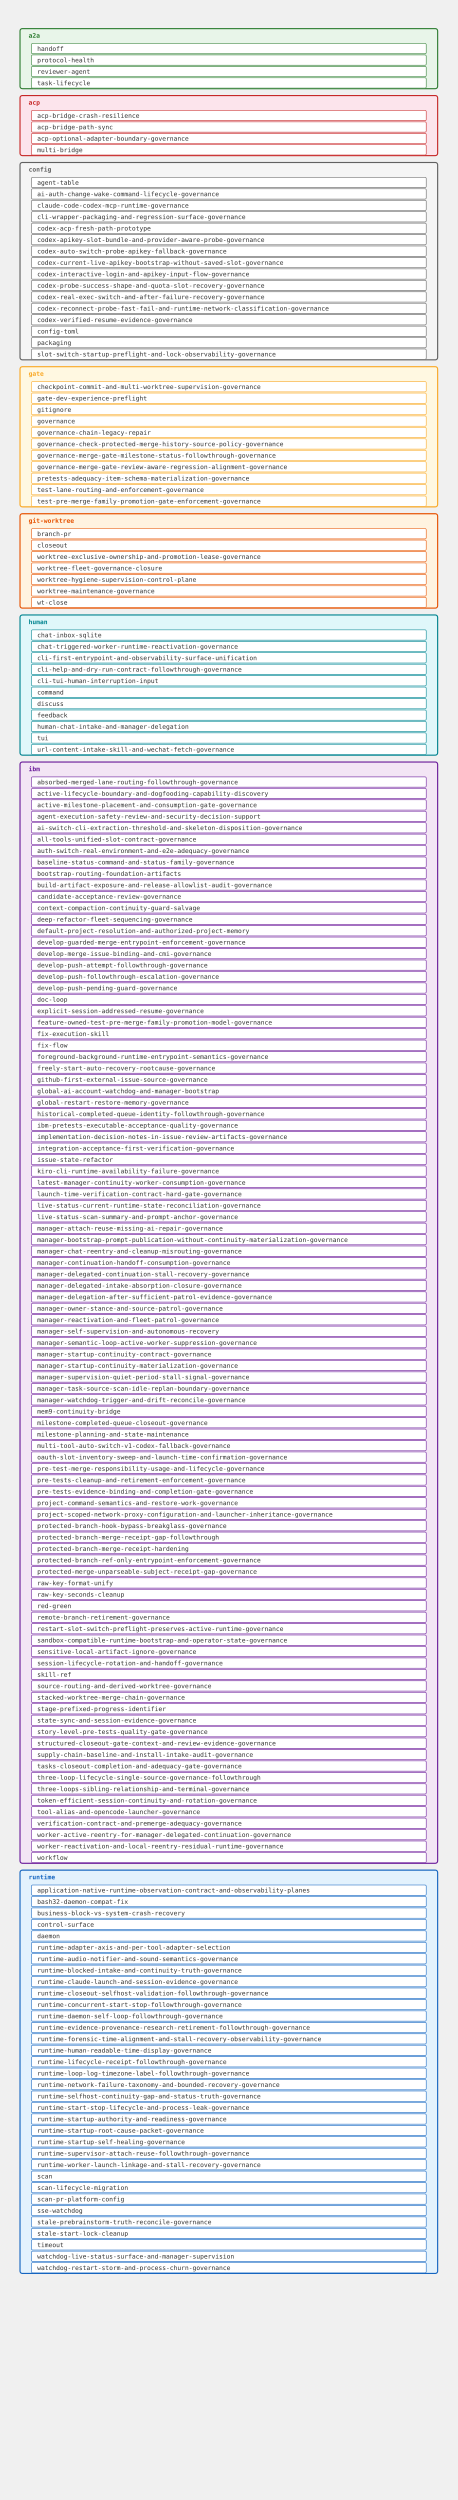
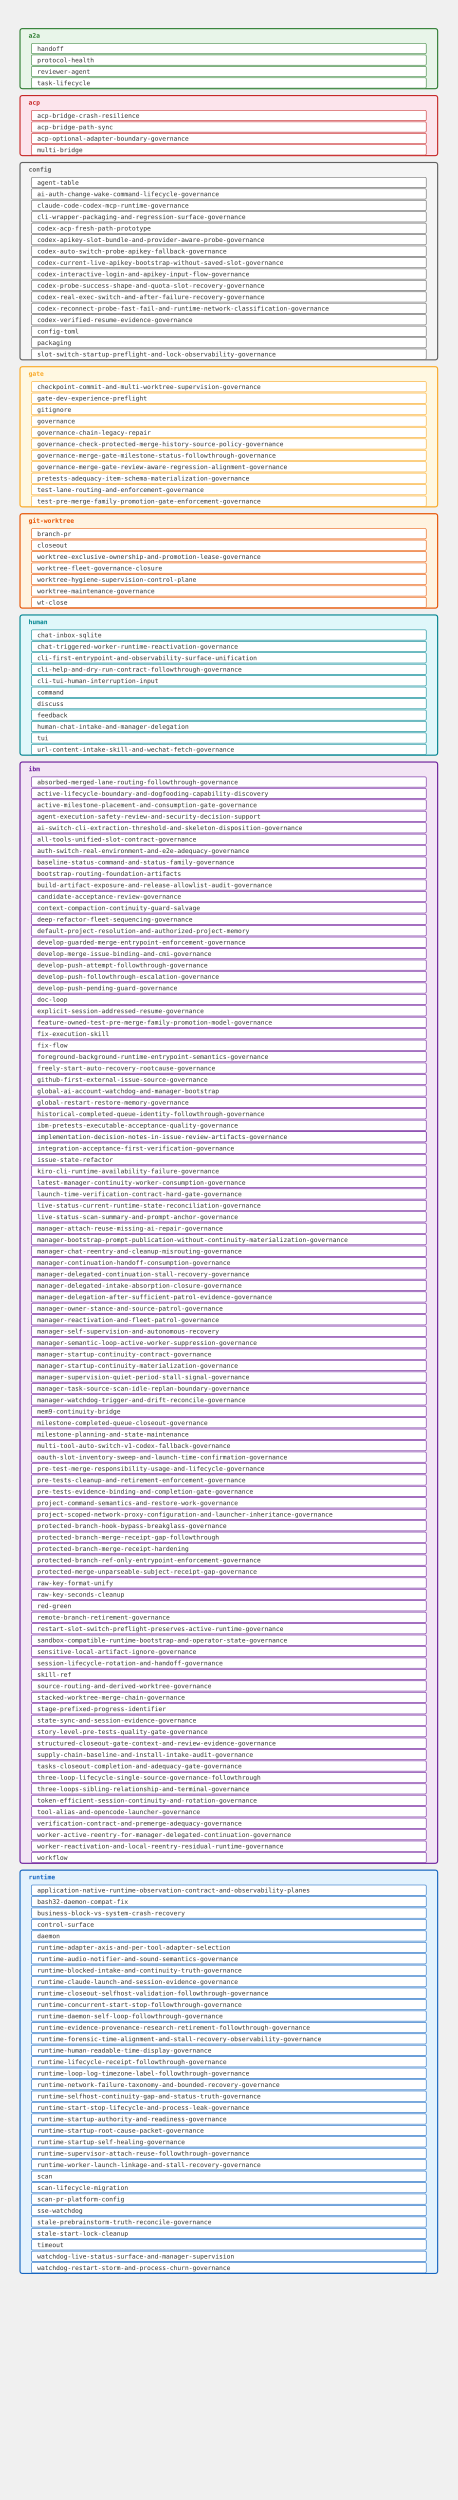
<svg xmlns="http://www.w3.org/2000/svg" viewBox="0 0 800 4370" width="800">
  <style>text { font-family: monospace; font-size: 11px; }</style>
  <rect id="epic-a2a" x="35" y="50" width="730" height="105" fill="#e8f5e9" stroke="#2e7d32" stroke-width="2" rx="4" />
  <text x="50" y="66" font-size="14" font-weight="bold" fill="#2e7d32">a2a</text>
  <rect id="story-handoff" x="55" y="76" width="690" height="18" fill="#fff" stroke="#2e7d32" stroke-width="1" rx="2" />
  <text x="65" y="89" fill="#333">handoff</text>
  <rect id="story-protocol-health" x="55" y="96" width="690" height="18" fill="#fff" stroke="#2e7d32" stroke-width="1" rx="2" />
  <text x="65" y="109" fill="#333">protocol-health</text>
  <rect id="story-reviewer-agent" x="55" y="116" width="690" height="18" fill="#fff" stroke="#2e7d32" stroke-width="1" rx="2" />
  <text x="65" y="129" fill="#333">reviewer-agent</text>
  <rect id="story-task-lifecycle" x="55" y="136" width="690" height="18" fill="#fff" stroke="#2e7d32" stroke-width="1" rx="2" />
  <text x="65" y="149" fill="#333">task-lifecycle</text>
  <rect id="epic-acp" x="35" y="167" width="730" height="105" fill="#fce4ec" stroke="#c62828" stroke-width="2" rx="4" />
  <text x="50" y="183" font-size="14" font-weight="bold" fill="#c62828">acp</text>
  <rect id="story-acp-bridge-crash-resilience" x="55" y="193" width="690" height="18" fill="#fff" stroke="#c62828" stroke-width="1" rx="2" />
  <text x="65" y="206" fill="#333">acp-bridge-crash-resilience</text>
  <rect id="story-acp-bridge-path-sync" x="55" y="213" width="690" height="18" fill="#fff" stroke="#c62828" stroke-width="1" rx="2" />
  <text x="65" y="226" fill="#333">acp-bridge-path-sync</text>
  <rect id="story-acp-optional-adapter-boundary-governance" x="55" y="233" width="690" height="18" fill="#fff" stroke="#c62828" stroke-width="1" rx="2" />
  <text x="65" y="246" fill="#333">acp-optional-adapter-boundary-governance</text>
  <rect id="story-multi-bridge" x="55" y="253" width="690" height="18" fill="#fff" stroke="#c62828" stroke-width="1" rx="2" />
  <text x="65" y="266" fill="#333">multi-bridge</text>
  <rect id="epic-config" x="35" y="284" width="730" height="345" fill="#f5f5f5" stroke="#616161" stroke-width="2" rx="4" />
  <text x="50" y="300" font-size="14" font-weight="bold" fill="#616161">config</text>
  <rect id="story-agent-table" x="55" y="310" width="690" height="18" fill="#fff" stroke="#616161" stroke-width="1" rx="2" />
  <text x="65" y="323" fill="#333">agent-table</text>
  <rect id="story-ai-auth-change-wake-command-lifecycle-governance" x="55" y="330" width="690" height="18" fill="#fff" stroke="#616161" stroke-width="1" rx="2" />
  <text x="65" y="343" fill="#333">ai-auth-change-wake-command-lifecycle-governance</text>
  <rect id="story-claude-code-codex-mcp-runtime-governance" x="55" y="350" width="690" height="18" fill="#fff" stroke="#616161" stroke-width="1" rx="2" />
  <text x="65" y="363" fill="#333">claude-code-codex-mcp-runtime-governance</text>
  <rect id="story-cli-wrapper-packaging-and-regression-surface-governance" x="55" y="370" width="690" height="18" fill="#fff" stroke="#616161" stroke-width="1" rx="2" />
  <text x="65" y="383" fill="#333">cli-wrapper-packaging-and-regression-surface-governance</text>
  <rect id="story-codex-acp-fresh-path-prototype" x="55" y="390" width="690" height="18" fill="#fff" stroke="#616161" stroke-width="1" rx="2" />
  <text x="65" y="403" fill="#333">codex-acp-fresh-path-prototype</text>
  <rect id="story-codex-apikey-slot-bundle-and-provider-aware-probe-governance" x="55" y="410" width="690" height="18" fill="#fff" stroke="#616161" stroke-width="1" rx="2" />
  <text x="65" y="423" fill="#333">codex-apikey-slot-bundle-and-provider-aware-probe-governance</text>
  <rect id="story-codex-auto-switch-probe-apikey-fallback-governance" x="55" y="430" width="690" height="18" fill="#fff" stroke="#616161" stroke-width="1" rx="2" />
  <text x="65" y="443" fill="#333">codex-auto-switch-probe-apikey-fallback-governance</text>
  <rect id="story-codex-current-live-apikey-bootstrap-without-saved-slot-governance" x="55" y="450" width="690" height="18" fill="#fff" stroke="#616161" stroke-width="1" rx="2" />
  <text x="65" y="463" fill="#333">codex-current-live-apikey-bootstrap-without-saved-slot-governance</text>
  <rect id="story-codex-interactive-login-and-apikey-input-flow-governance" x="55" y="470" width="690" height="18" fill="#fff" stroke="#616161" stroke-width="1" rx="2" />
  <text x="65" y="483" fill="#333">codex-interactive-login-and-apikey-input-flow-governance</text>
  <rect id="story-codex-probe-success-shape-and-quota-slot-recovery-governance" x="55" y="490" width="690" height="18" fill="#fff" stroke="#616161" stroke-width="1" rx="2" />
  <text x="65" y="503" fill="#333">codex-probe-success-shape-and-quota-slot-recovery-governance</text>
  <rect id="story-codex-real-exec-switch-and-after-failure-recovery-governance" x="55" y="510" width="690" height="18" fill="#fff" stroke="#616161" stroke-width="1" rx="2" />
  <text x="65" y="523" fill="#333">codex-real-exec-switch-and-after-failure-recovery-governance</text>
  <rect id="story-codex-reconnect-probe-fast-fail-and-runtime-network-classification-governance" x="55" y="530" width="690" height="18" fill="#fff" stroke="#616161" stroke-width="1" rx="2" />
  <text x="65" y="543" fill="#333">codex-reconnect-probe-fast-fail-and-runtime-network-classification-governance</text>
  <rect id="story-codex-verified-resume-evidence-governance" x="55" y="550" width="690" height="18" fill="#fff" stroke="#616161" stroke-width="1" rx="2" />
  <text x="65" y="563" fill="#333">codex-verified-resume-evidence-governance</text>
  <rect id="story-config-toml" x="55" y="570" width="690" height="18" fill="#fff" stroke="#616161" stroke-width="1" rx="2" />
  <text x="65" y="583" fill="#333">config-toml</text>
  <rect id="story-packaging" x="55" y="590" width="690" height="18" fill="#fff" stroke="#616161" stroke-width="1" rx="2" />
  <text x="65" y="603" fill="#333">packaging</text>
  <rect id="story-slot-switch-startup-preflight-and-lock-observability-governance" x="55" y="610" width="690" height="18" fill="#fff" stroke="#616161" stroke-width="1" rx="2" />
  <text x="65" y="623" fill="#333">slot-switch-startup-preflight-and-lock-observability-governance</text>
  <rect id="epic-gate" x="35" y="641" width="730" height="245" fill="#fff8e1" stroke="#f9a825" stroke-width="2" rx="4" />
  <text x="50" y="657" font-size="14" font-weight="bold" fill="#f9a825">gate</text>
  <rect id="story-checkpoint-commit-and-multi-worktree-supervision-governance" x="55" y="667" width="690" height="18" fill="#fff" stroke="#f9a825" stroke-width="1" rx="2" />
  <text x="65" y="680" fill="#333">checkpoint-commit-and-multi-worktree-supervision-governance</text>
  <rect id="story-gate-dev-experience-preflight" x="55" y="687" width="690" height="18" fill="#fff" stroke="#f9a825" stroke-width="1" rx="2" />
  <text x="65" y="700" fill="#333">gate-dev-experience-preflight</text>
  <rect id="story-gitignore" x="55" y="707" width="690" height="18" fill="#fff" stroke="#f9a825" stroke-width="1" rx="2" />
  <text x="65" y="720" fill="#333">gitignore</text>
  <rect id="story-governance" x="55" y="727" width="690" height="18" fill="#fff" stroke="#f9a825" stroke-width="1" rx="2" />
  <text x="65" y="740" fill="#333">governance</text>
  <rect id="story-governance-chain-legacy-repair" x="55" y="747" width="690" height="18" fill="#fff" stroke="#f9a825" stroke-width="1" rx="2" />
  <text x="65" y="760" fill="#333">governance-chain-legacy-repair</text>
  <rect id="story-governance-check-protected-merge-history-source-policy-governance" x="55" y="767" width="690" height="18" fill="#fff" stroke="#f9a825" stroke-width="1" rx="2" />
  <text x="65" y="780" fill="#333">governance-check-protected-merge-history-source-policy-governance</text>
  <rect id="story-governance-merge-gate-milestone-status-followthrough-governance" x="55" y="787" width="690" height="18" fill="#fff" stroke="#f9a825" stroke-width="1" rx="2" />
  <text x="65" y="800" fill="#333">governance-merge-gate-milestone-status-followthrough-governance</text>
  <rect id="story-governance-merge-gate-review-aware-regression-alignment-governance" x="55" y="807" width="690" height="18" fill="#fff" stroke="#f9a825" stroke-width="1" rx="2" />
  <text x="65" y="820" fill="#333">governance-merge-gate-review-aware-regression-alignment-governance</text>
  <rect id="story-pretests-adequacy-item-schema-materialization-governance" x="55" y="827" width="690" height="18" fill="#fff" stroke="#f9a825" stroke-width="1" rx="2" />
  <text x="65" y="840" fill="#333">pretests-adequacy-item-schema-materialization-governance</text>
  <rect id="story-test-lane-routing-and-enforcement-governance" x="55" y="847" width="690" height="18" fill="#fff" stroke="#f9a825" stroke-width="1" rx="2" />
  <text x="65" y="860" fill="#333">test-lane-routing-and-enforcement-governance</text>
  <rect id="story-test-pre-merge-family-promotion-gate-enforcement-governance" x="55" y="867" width="690" height="18" fill="#fff" stroke="#f9a825" stroke-width="1" rx="2" />
  <text x="65" y="880" fill="#333">test-pre-merge-family-promotion-gate-enforcement-governance</text>
  <rect id="epic-git-worktree" x="35" y="898" width="730" height="165" fill="#fff3e0" stroke="#e65100" stroke-width="2" rx="4" />
  <text x="50" y="914" font-size="14" font-weight="bold" fill="#e65100">git-worktree</text>
  <rect id="story-branch-pr" x="55" y="924" width="690" height="18" fill="#fff" stroke="#e65100" stroke-width="1" rx="2" />
  <text x="65" y="937" fill="#333">branch-pr</text>
  <rect id="story-closeout" x="55" y="944" width="690" height="18" fill="#fff" stroke="#e65100" stroke-width="1" rx="2" />
  <text x="65" y="957" fill="#333">closeout</text>
  <rect id="story-worktree-exclusive-ownership-and-promotion-lease-governance" x="55" y="964" width="690" height="18" fill="#fff" stroke="#e65100" stroke-width="1" rx="2" />
  <text x="65" y="977" fill="#333">worktree-exclusive-ownership-and-promotion-lease-governance</text>
  <rect id="story-worktree-fleet-governance-closure" x="55" y="984" width="690" height="18" fill="#fff" stroke="#e65100" stroke-width="1" rx="2" />
  <text x="65" y="997" fill="#333">worktree-fleet-governance-closure</text>
  <rect id="story-worktree-hygiene-supervision-control-plane" x="55" y="1004" width="690" height="18" fill="#fff" stroke="#e65100" stroke-width="1" rx="2" />
  <text x="65" y="1017" fill="#333">worktree-hygiene-supervision-control-plane</text>
  <rect id="story-worktree-maintenance-governance" x="55" y="1024" width="690" height="18" fill="#fff" stroke="#e65100" stroke-width="1" rx="2" />
  <text x="65" y="1037" fill="#333">worktree-maintenance-governance</text>
  <rect id="story-wt-close" x="55" y="1044" width="690" height="18" fill="#fff" stroke="#e65100" stroke-width="1" rx="2" />
  <text x="65" y="1057" fill="#333">wt-close</text>
  <rect id="epic-human" x="35" y="1075" width="730" height="245" fill="#e0f7fa" stroke="#00838f" stroke-width="2" rx="4" />
  <text x="50" y="1091" font-size="14" font-weight="bold" fill="#00838f">human</text>
  <rect id="story-chat-inbox-sqlite" x="55" y="1101" width="690" height="18" fill="#fff" stroke="#00838f" stroke-width="1" rx="2" />
  <text x="65" y="1114" fill="#333">chat-inbox-sqlite</text>
  <rect id="story-chat-triggered-worker-runtime-reactivation-governance" x="55" y="1121" width="690" height="18" fill="#fff" stroke="#00838f" stroke-width="1" rx="2" />
  <text x="65" y="1134" fill="#333">chat-triggered-worker-runtime-reactivation-governance</text>
  <rect id="story-cli-first-entrypoint-and-observability-surface-unification" x="55" y="1141" width="690" height="18" fill="#fff" stroke="#00838f" stroke-width="1" rx="2" />
  <text x="65" y="1154" fill="#333">cli-first-entrypoint-and-observability-surface-unification</text>
  <rect id="story-cli-help-and-dry-run-contract-followthrough-governance" x="55" y="1161" width="690" height="18" fill="#fff" stroke="#00838f" stroke-width="1" rx="2" />
  <text x="65" y="1174" fill="#333">cli-help-and-dry-run-contract-followthrough-governance</text>
  <rect id="story-cli-tui-human-interruption-input" x="55" y="1181" width="690" height="18" fill="#fff" stroke="#00838f" stroke-width="1" rx="2" />
  <text x="65" y="1194" fill="#333">cli-tui-human-interruption-input</text>
  <rect id="story-command" x="55" y="1201" width="690" height="18" fill="#fff" stroke="#00838f" stroke-width="1" rx="2" />
  <text x="65" y="1214" fill="#333">command</text>
  <rect id="story-discuss" x="55" y="1221" width="690" height="18" fill="#fff" stroke="#00838f" stroke-width="1" rx="2" />
  <text x="65" y="1234" fill="#333">discuss</text>
  <rect id="story-feedback" x="55" y="1241" width="690" height="18" fill="#fff" stroke="#00838f" stroke-width="1" rx="2" />
  <text x="65" y="1254" fill="#333">feedback</text>
  <rect id="story-human-chat-intake-and-manager-delegation" x="55" y="1261" width="690" height="18" fill="#fff" stroke="#00838f" stroke-width="1" rx="2" />
  <text x="65" y="1274" fill="#333">human-chat-intake-and-manager-delegation</text>
  <rect id="story-tui" x="55" y="1281" width="690" height="18" fill="#fff" stroke="#00838f" stroke-width="1" rx="2" />
  <text x="65" y="1294" fill="#333">tui</text>
  <rect id="story-url-content-intake-skill-and-wechat-fetch-governance" x="55" y="1301" width="690" height="18" fill="#fff" stroke="#00838f" stroke-width="1" rx="2" />
  <text x="65" y="1314" fill="#333">url-content-intake-skill-and-wechat-fetch-governance</text>
  <rect id="epic-ibm" x="35" y="1332" width="730" height="1925" fill="#f3e5f5" stroke="#6a1b9a" stroke-width="2" rx="4" />
  <text x="50" y="1348" font-size="14" font-weight="bold" fill="#6a1b9a">ibm</text>
  <rect id="story-absorbed-merged-lane-routing-followthrough-governance" x="55" y="1358" width="690" height="18" fill="#fff" stroke="#6a1b9a" stroke-width="1" rx="2" />
  <text x="65" y="1371" fill="#333">absorbed-merged-lane-routing-followthrough-governance</text>
  <rect id="story-active-lifecycle-boundary-and-dogfooding-capability-discovery" x="55" y="1378" width="690" height="18" fill="#fff" stroke="#6a1b9a" stroke-width="1" rx="2" />
  <text x="65" y="1391" fill="#333">active-lifecycle-boundary-and-dogfooding-capability-discovery</text>
  <rect id="story-active-milestone-placement-and-consumption-gate-governance" x="55" y="1398" width="690" height="18" fill="#fff" stroke="#6a1b9a" stroke-width="1" rx="2" />
  <text x="65" y="1411" fill="#333">active-milestone-placement-and-consumption-gate-governance</text>
  <rect id="story-agent-execution-safety-review-and-security-decision-support" x="55" y="1418" width="690" height="18" fill="#fff" stroke="#6a1b9a" stroke-width="1" rx="2" />
  <text x="65" y="1431" fill="#333">agent-execution-safety-review-and-security-decision-support</text>
  <rect id="story-ai-switch-cli-extraction-threshold-and-skeleton-disposition-governance" x="55" y="1438" width="690" height="18" fill="#fff" stroke="#6a1b9a" stroke-width="1" rx="2" />
  <text x="65" y="1451" fill="#333">ai-switch-cli-extraction-threshold-and-skeleton-disposition-governance</text>
  <rect id="story-all-tools-unified-slot-contract-governance" x="55" y="1458" width="690" height="18" fill="#fff" stroke="#6a1b9a" stroke-width="1" rx="2" />
  <text x="65" y="1471" fill="#333">all-tools-unified-slot-contract-governance</text>
  <rect id="story-auth-switch-real-environment-and-e2e-adequacy-governance" x="55" y="1478" width="690" height="18" fill="#fff" stroke="#6a1b9a" stroke-width="1" rx="2" />
  <text x="65" y="1491" fill="#333">auth-switch-real-environment-and-e2e-adequacy-governance</text>
  <rect id="story-baseline-status-command-and-status-family-governance" x="55" y="1498" width="690" height="18" fill="#fff" stroke="#6a1b9a" stroke-width="1" rx="2" />
  <text x="65" y="1511" fill="#333">baseline-status-command-and-status-family-governance</text>
  <rect id="story-bootstrap-routing-foundation-artifacts" x="55" y="1518" width="690" height="18" fill="#fff" stroke="#6a1b9a" stroke-width="1" rx="2" />
  <text x="65" y="1531" fill="#333">bootstrap-routing-foundation-artifacts</text>
  <rect id="story-build-artifact-exposure-and-release-allowlist-audit-governance" x="55" y="1538" width="690" height="18" fill="#fff" stroke="#6a1b9a" stroke-width="1" rx="2" />
  <text x="65" y="1551" fill="#333">build-artifact-exposure-and-release-allowlist-audit-governance</text>
  <rect id="story-candidate-acceptance-review-governance" x="55" y="1558" width="690" height="18" fill="#fff" stroke="#6a1b9a" stroke-width="1" rx="2" />
  <text x="65" y="1571" fill="#333">candidate-acceptance-review-governance</text>
  <rect id="story-context-compaction-continuity-guard-salvage" x="55" y="1578" width="690" height="18" fill="#fff" stroke="#6a1b9a" stroke-width="1" rx="2" />
  <text x="65" y="1591" fill="#333">context-compaction-continuity-guard-salvage</text>
  <rect id="story-deep-refactor-fleet-sequencing-governance" x="55" y="1598" width="690" height="18" fill="#fff" stroke="#6a1b9a" stroke-width="1" rx="2" />
  <text x="65" y="1611" fill="#333">deep-refactor-fleet-sequencing-governance</text>
  <rect id="story-default-project-resolution-and-authorized-project-memory" x="55" y="1618" width="690" height="18" fill="#fff" stroke="#6a1b9a" stroke-width="1" rx="2" />
  <text x="65" y="1631" fill="#333">default-project-resolution-and-authorized-project-memory</text>
  <rect id="story-develop-guarded-merge-entrypoint-enforcement-governance" x="55" y="1638" width="690" height="18" fill="#fff" stroke="#6a1b9a" stroke-width="1" rx="2" />
  <text x="65" y="1651" fill="#333">develop-guarded-merge-entrypoint-enforcement-governance</text>
  <rect id="story-develop-merge-issue-binding-and-cmi-governance" x="55" y="1658" width="690" height="18" fill="#fff" stroke="#6a1b9a" stroke-width="1" rx="2" />
  <text x="65" y="1671" fill="#333">develop-merge-issue-binding-and-cmi-governance</text>
  <rect id="story-develop-push-attempt-followthrough-governance" x="55" y="1678" width="690" height="18" fill="#fff" stroke="#6a1b9a" stroke-width="1" rx="2" />
  <text x="65" y="1691" fill="#333">develop-push-attempt-followthrough-governance</text>
  <rect id="story-develop-push-followthrough-escalation-governance" x="55" y="1698" width="690" height="18" fill="#fff" stroke="#6a1b9a" stroke-width="1" rx="2" />
  <text x="65" y="1711" fill="#333">develop-push-followthrough-escalation-governance</text>
  <rect id="story-develop-push-pending-guard-governance" x="55" y="1718" width="690" height="18" fill="#fff" stroke="#6a1b9a" stroke-width="1" rx="2" />
  <text x="65" y="1731" fill="#333">develop-push-pending-guard-governance</text>
  <rect id="story-doc-loop" x="55" y="1738" width="690" height="18" fill="#fff" stroke="#6a1b9a" stroke-width="1" rx="2" />
  <text x="65" y="1751" fill="#333">doc-loop</text>
  <rect id="story-explicit-session-addressed-resume-governance" x="55" y="1758" width="690" height="18" fill="#fff" stroke="#6a1b9a" stroke-width="1" rx="2" />
  <text x="65" y="1771" fill="#333">explicit-session-addressed-resume-governance</text>
  <rect id="story-feature-owned-test-pre-merge-family-promotion-model-governance" x="55" y="1778" width="690" height="18" fill="#fff" stroke="#6a1b9a" stroke-width="1" rx="2" />
  <text x="65" y="1791" fill="#333">feature-owned-test-pre-merge-family-promotion-model-governance</text>
  <rect id="story-fix-execution-skill" x="55" y="1798" width="690" height="18" fill="#fff" stroke="#6a1b9a" stroke-width="1" rx="2" />
  <text x="65" y="1811" fill="#333">fix-execution-skill</text>
  <rect id="story-fix-flow" x="55" y="1818" width="690" height="18" fill="#fff" stroke="#6a1b9a" stroke-width="1" rx="2" />
  <text x="65" y="1831" fill="#333">fix-flow</text>
  <rect id="story-foreground-background-runtime-entrypoint-semantics-governance" x="55" y="1838" width="690" height="18" fill="#fff" stroke="#6a1b9a" stroke-width="1" rx="2" />
  <text x="65" y="1851" fill="#333">foreground-background-runtime-entrypoint-semantics-governance</text>
  <rect id="story-freely-start-auto-recovery-rootcause-governance" x="55" y="1858" width="690" height="18" fill="#fff" stroke="#6a1b9a" stroke-width="1" rx="2" />
  <text x="65" y="1871" fill="#333">freely-start-auto-recovery-rootcause-governance</text>
  <rect id="story-github-first-external-issue-source-governance" x="55" y="1878" width="690" height="18" fill="#fff" stroke="#6a1b9a" stroke-width="1" rx="2" />
  <text x="65" y="1891" fill="#333">github-first-external-issue-source-governance</text>
  <rect id="story-global-ai-account-watchdog-and-manager-bootstrap" x="55" y="1898" width="690" height="18" fill="#fff" stroke="#6a1b9a" stroke-width="1" rx="2" />
  <text x="65" y="1911" fill="#333">global-ai-account-watchdog-and-manager-bootstrap</text>
  <rect id="story-global-restart-restore-memory-governance" x="55" y="1918" width="690" height="18" fill="#fff" stroke="#6a1b9a" stroke-width="1" rx="2" />
  <text x="65" y="1931" fill="#333">global-restart-restore-memory-governance</text>
  <rect id="story-historical-completed-queue-identity-followthrough-governance" x="55" y="1938" width="690" height="18" fill="#fff" stroke="#6a1b9a" stroke-width="1" rx="2" />
  <text x="65" y="1951" fill="#333">historical-completed-queue-identity-followthrough-governance</text>
  <rect id="story-ibm-pretests-executable-acceptance-quality-governance" x="55" y="1958" width="690" height="18" fill="#fff" stroke="#6a1b9a" stroke-width="1" rx="2" />
+   <rect id="story-b2-governance" x="55" y="1978" width="690" height="18" fill="#fff" stroke="#6a1b9a" stroke-width="1" rx="2" />
  <text x="65" y="1971" fill="#333">ibm-pretests-executable-acceptance-quality-governance</text>
  <rect id="story-implementation-decision-notes-in-issue-review-artifacts-governance" x="55" y="1978" width="690" height="18" fill="#fff" stroke="#6a1b9a" stroke-width="1" rx="2" />
  <text x="65" y="1991" fill="#333">implementation-decision-notes-in-issue-review-artifacts-governance</text>
  <rect id="story-integration-acceptance-first-verification-governance" x="55" y="1998" width="690" height="18" fill="#fff" stroke="#6a1b9a" stroke-width="1" rx="2" />
  <text x="65" y="2011" fill="#333">integration-acceptance-first-verification-governance</text>
  <rect id="story-issue-state-refactor" x="55" y="2018" width="690" height="18" fill="#fff" stroke="#6a1b9a" stroke-width="1" rx="2" />
  <text x="65" y="2031" fill="#333">issue-state-refactor</text>
  <rect id="story-kiro-cli-runtime-availability-failure-governance" x="55" y="2038" width="690" height="18" fill="#fff" stroke="#6a1b9a" stroke-width="1" rx="2" />
  <text x="65" y="2051" fill="#333">kiro-cli-runtime-availability-failure-governance</text>
  <rect id="story-latest-manager-continuity-worker-consumption-governance" x="55" y="2058" width="690" height="18" fill="#fff" stroke="#6a1b9a" stroke-width="1" rx="2" />
  <text x="65" y="2071" fill="#333">latest-manager-continuity-worker-consumption-governance</text>
  <rect id="story-launch-time-verification-contract-hard-gate-governance" x="55" y="2078" width="690" height="18" fill="#fff" stroke="#6a1b9a" stroke-width="1" rx="2" />
  <text x="65" y="2091" fill="#333">launch-time-verification-contract-hard-gate-governance</text>
  <rect id="story-live-status-current-runtime-state-reconciliation-governance" x="55" y="2098" width="690" height="18" fill="#fff" stroke="#6a1b9a" stroke-width="1" rx="2" />
  <text x="65" y="2111" fill="#333">live-status-current-runtime-state-reconciliation-governance</text>
  <rect id="story-live-status-scan-summary-and-prompt-anchor-governance" x="55" y="2118" width="690" height="18" fill="#fff" stroke="#6a1b9a" stroke-width="1" rx="2" />
  <text x="65" y="2131" fill="#333">live-status-scan-summary-and-prompt-anchor-governance</text>
  <rect id="story-manager-attach-reuse-missing-ai-repair-governance" x="55" y="2138" width="690" height="18" fill="#fff" stroke="#6a1b9a" stroke-width="1" rx="2" />
  <text x="65" y="2151" fill="#333">manager-attach-reuse-missing-ai-repair-governance</text>
  <rect id="story-manager-bootstrap-prompt-publication-without-continuity-materialization-governance" x="55" y="2158" width="690" height="18" fill="#fff" stroke="#6a1b9a" stroke-width="1" rx="2" />
  <text x="65" y="2171" fill="#333">manager-bootstrap-prompt-publication-without-continuity-materialization-governance</text>
  <rect id="story-manager-chat-reentry-and-cleanup-misrouting-governance" x="55" y="2178" width="690" height="18" fill="#fff" stroke="#6a1b9a" stroke-width="1" rx="2" />
  <text x="65" y="2191" fill="#333">manager-chat-reentry-and-cleanup-misrouting-governance</text>
  <rect id="story-manager-continuation-handoff-consumption-governance" x="55" y="2198" width="690" height="18" fill="#fff" stroke="#6a1b9a" stroke-width="1" rx="2" />
  <text x="65" y="2211" fill="#333">manager-continuation-handoff-consumption-governance</text>
  <rect id="story-manager-delegated-continuation-stall-recovery-governance" x="55" y="2218" width="690" height="18" fill="#fff" stroke="#6a1b9a" stroke-width="1" rx="2" />
  <text x="65" y="2231" fill="#333">manager-delegated-continuation-stall-recovery-governance</text>
  <rect id="story-manager-delegated-intake-absorption-closure-governance" x="55" y="2238" width="690" height="18" fill="#fff" stroke="#6a1b9a" stroke-width="1" rx="2" />
  <text x="65" y="2251" fill="#333">manager-delegated-intake-absorption-closure-governance</text>
  <rect id="story-manager-delegation-after-sufficient-patrol-evidence-governance" x="55" y="2258" width="690" height="18" fill="#fff" stroke="#6a1b9a" stroke-width="1" rx="2" />
  <text x="65" y="2271" fill="#333">manager-delegation-after-sufficient-patrol-evidence-governance</text>
  <rect id="story-manager-owner-stance-and-source-patrol-governance" x="55" y="2278" width="690" height="18" fill="#fff" stroke="#6a1b9a" stroke-width="1" rx="2" />
  <text x="65" y="2291" fill="#333">manager-owner-stance-and-source-patrol-governance</text>
  <rect id="story-manager-reactivation-and-fleet-patrol-governance" x="55" y="2298" width="690" height="18" fill="#fff" stroke="#6a1b9a" stroke-width="1" rx="2" />
  <text x="65" y="2311" fill="#333">manager-reactivation-and-fleet-patrol-governance</text>
  <rect id="story-manager-self-supervision-and-autonomous-recovery" x="55" y="2318" width="690" height="18" fill="#fff" stroke="#6a1b9a" stroke-width="1" rx="2" />
  <text x="65" y="2331" fill="#333">manager-self-supervision-and-autonomous-recovery</text>
  <rect id="story-manager-semantic-loop-active-worker-suppression-governance" x="55" y="2338" width="690" height="18" fill="#fff" stroke="#6a1b9a" stroke-width="1" rx="2" />
  <text x="65" y="2351" fill="#333">manager-semantic-loop-active-worker-suppression-governance</text>
  <rect id="story-manager-startup-continuity-contract-governance" x="55" y="2358" width="690" height="18" fill="#fff" stroke="#6a1b9a" stroke-width="1" rx="2" />
  <text x="65" y="2371" fill="#333">manager-startup-continuity-contract-governance</text>
  <rect id="story-manager-startup-continuity-materialization-governance" x="55" y="2378" width="690" height="18" fill="#fff" stroke="#6a1b9a" stroke-width="1" rx="2" />
  <text x="65" y="2391" fill="#333">manager-startup-continuity-materialization-governance</text>
  <rect id="story-manager-supervision-quiet-period-stall-signal-governance" x="55" y="2398" width="690" height="18" fill="#fff" stroke="#6a1b9a" stroke-width="1" rx="2" />
  <text x="65" y="2411" fill="#333">manager-supervision-quiet-period-stall-signal-governance</text>
  <rect id="story-manager-task-source-scan-idle-replan-boundary-governance" x="55" y="2418" width="690" height="18" fill="#fff" stroke="#6a1b9a" stroke-width="1" rx="2" />
  <text x="65" y="2431" fill="#333">manager-task-source-scan-idle-replan-boundary-governance</text>
  <rect id="story-manager-watchdog-trigger-and-drift-reconcile-governance" x="55" y="2438" width="690" height="18" fill="#fff" stroke="#6a1b9a" stroke-width="1" rx="2" />
  <text x="65" y="2451" fill="#333">manager-watchdog-trigger-and-drift-reconcile-governance</text>
  <rect id="story-mem9-continuity-bridge" x="55" y="2458" width="690" height="18" fill="#fff" stroke="#6a1b9a" stroke-width="1" rx="2" />
  <text x="65" y="2471" fill="#333">mem9-continuity-bridge</text>
  <rect id="story-milestone-completed-queue-closeout-governance" x="55" y="2478" width="690" height="18" fill="#fff" stroke="#6a1b9a" stroke-width="1" rx="2" />
  <text x="65" y="2491" fill="#333">milestone-completed-queue-closeout-governance</text>
  <rect id="story-milestone-planning-and-state-maintenance" x="55" y="2498" width="690" height="18" fill="#fff" stroke="#6a1b9a" stroke-width="1" rx="2" />
  <text x="65" y="2511" fill="#333">milestone-planning-and-state-maintenance</text>
  <rect id="story-multi-tool-auto-switch-v1-codex-fallback-governance" x="55" y="2518" width="690" height="18" fill="#fff" stroke="#6a1b9a" stroke-width="1" rx="2" />
  <text x="65" y="2531" fill="#333">multi-tool-auto-switch-v1-codex-fallback-governance</text>
  <rect id="story-oauth-slot-inventory-sweep-and-launch-time-confirmation-governance" x="55" y="2538" width="690" height="18" fill="#fff" stroke="#6a1b9a" stroke-width="1" rx="2" />
  <text x="65" y="2551" fill="#333">oauth-slot-inventory-sweep-and-launch-time-confirmation-governance</text>
  <rect id="story-pre-test-merge-responsibility-usage-and-lifecycle-governance" x="55" y="2558" width="690" height="18" fill="#fff" stroke="#6a1b9a" stroke-width="1" rx="2" />
  <text x="65" y="2571" fill="#333">pre-test-merge-responsibility-usage-and-lifecycle-governance</text>
  <rect id="story-pre-tests-cleanup-and-retirement-enforcement-governance" x="55" y="2578" width="690" height="18" fill="#fff" stroke="#6a1b9a" stroke-width="1" rx="2" />
  <text x="65" y="2591" fill="#333">pre-tests-cleanup-and-retirement-enforcement-governance</text>
  <rect id="story-pre-tests-evidence-binding-and-completion-gate-governance" x="55" y="2598" width="690" height="18" fill="#fff" stroke="#6a1b9a" stroke-width="1" rx="2" />
  <text x="65" y="2611" fill="#333">pre-tests-evidence-binding-and-completion-gate-governance</text>
  <rect id="story-project-command-semantics-and-restore-work-governance" x="55" y="2618" width="690" height="18" fill="#fff" stroke="#6a1b9a" stroke-width="1" rx="2" />
  <text x="65" y="2631" fill="#333">project-command-semantics-and-restore-work-governance</text>
  <rect id="story-project-scoped-network-proxy-configuration-and-launcher-inheritance-governance" x="55" y="2638" width="690" height="18" fill="#fff" stroke="#6a1b9a" stroke-width="1" rx="2" />
  <text x="65" y="2651" fill="#333">project-scoped-network-proxy-configuration-and-launcher-inheritance-governance</text>
  <rect id="story-protected-branch-hook-bypass-breakglass-governance" x="55" y="2658" width="690" height="18" fill="#fff" stroke="#6a1b9a" stroke-width="1" rx="2" />
  <text x="65" y="2671" fill="#333">protected-branch-hook-bypass-breakglass-governance</text>
  <rect id="story-protected-branch-merge-receipt-gap-followthrough" x="55" y="2678" width="690" height="18" fill="#fff" stroke="#6a1b9a" stroke-width="1" rx="2" />
  <text x="65" y="2691" fill="#333">protected-branch-merge-receipt-gap-followthrough</text>
  <rect id="story-protected-branch-merge-receipt-hardening" x="55" y="2698" width="690" height="18" fill="#fff" stroke="#6a1b9a" stroke-width="1" rx="2" />
  <text x="65" y="2711" fill="#333">protected-branch-merge-receipt-hardening</text>
  <rect id="story-protected-branch-ref-only-entrypoint-enforcement-governance" x="55" y="2718" width="690" height="18" fill="#fff" stroke="#6a1b9a" stroke-width="1" rx="2" />
  <text x="65" y="2731" fill="#333">protected-branch-ref-only-entrypoint-enforcement-governance</text>
  <rect id="story-protected-merge-unparseable-subject-receipt-gap-governance" x="55" y="2738" width="690" height="18" fill="#fff" stroke="#6a1b9a" stroke-width="1" rx="2" />
  <text x="65" y="2751" fill="#333">protected-merge-unparseable-subject-receipt-gap-governance</text>
  <rect id="story-raw-key-format-unify" x="55" y="2758" width="690" height="18" fill="#fff" stroke="#6a1b9a" stroke-width="1" rx="2" />
  <text x="65" y="2771" fill="#333">raw-key-format-unify</text>
  <rect id="story-raw-key-seconds-cleanup" x="55" y="2778" width="690" height="18" fill="#fff" stroke="#6a1b9a" stroke-width="1" rx="2" />
  <text x="65" y="2791" fill="#333">raw-key-seconds-cleanup</text>
  <rect id="story-red-green" x="55" y="2798" width="690" height="18" fill="#fff" stroke="#6a1b9a" stroke-width="1" rx="2" />
  <text x="65" y="2811" fill="#333">red-green</text>
  <rect id="story-remote-branch-retirement-governance" x="55" y="2818" width="690" height="18" fill="#fff" stroke="#6a1b9a" stroke-width="1" rx="2" />
  <text x="65" y="2831" fill="#333">remote-branch-retirement-governance</text>
  <rect id="story-restart-slot-switch-preflight-preserves-active-runtime-governance" x="55" y="2838" width="690" height="18" fill="#fff" stroke="#6a1b9a" stroke-width="1" rx="2" />
  <text x="65" y="2851" fill="#333">restart-slot-switch-preflight-preserves-active-runtime-governance</text>
  <rect id="story-sandbox-compatible-runtime-bootstrap-and-operator-state-governance" x="55" y="2858" width="690" height="18" fill="#fff" stroke="#6a1b9a" stroke-width="1" rx="2" />
  <text x="65" y="2871" fill="#333">sandbox-compatible-runtime-bootstrap-and-operator-state-governance</text>
  <rect id="story-sensitive-local-artifact-ignore-governance" x="55" y="2878" width="690" height="18" fill="#fff" stroke="#6a1b9a" stroke-width="1" rx="2" />
  <text x="65" y="2891" fill="#333">sensitive-local-artifact-ignore-governance</text>
  <rect id="story-session-lifecycle-rotation-and-handoff-governance" x="55" y="2898" width="690" height="18" fill="#fff" stroke="#6a1b9a" stroke-width="1" rx="2" />
  <text x="65" y="2911" fill="#333">session-lifecycle-rotation-and-handoff-governance</text>
  <rect id="story-skill-ref" x="55" y="2918" width="690" height="18" fill="#fff" stroke="#6a1b9a" stroke-width="1" rx="2" />
  <text x="65" y="2931" fill="#333">skill-ref</text>
  <rect id="story-source-routing-and-derived-worktree-governance" x="55" y="2938" width="690" height="18" fill="#fff" stroke="#6a1b9a" stroke-width="1" rx="2" />
  <text x="65" y="2951" fill="#333">source-routing-and-derived-worktree-governance</text>
  <rect id="story-stacked-worktree-merge-chain-governance" x="55" y="2958" width="690" height="18" fill="#fff" stroke="#6a1b9a" stroke-width="1" rx="2" />
  <text x="65" y="2971" fill="#333">stacked-worktree-merge-chain-governance</text>
  <rect id="story-stage-prefixed-progress-identifier" x="55" y="2978" width="690" height="18" fill="#fff" stroke="#6a1b9a" stroke-width="1" rx="2" />
  <text x="65" y="2991" fill="#333">stage-prefixed-progress-identifier</text>
  <rect id="story-state-sync-and-session-evidence-governance" x="55" y="2998" width="690" height="18" fill="#fff" stroke="#6a1b9a" stroke-width="1" rx="2" />
  <text x="65" y="3011" fill="#333">state-sync-and-session-evidence-governance</text>
  <rect id="story-story-level-pre-tests-quality-gate-governance" x="55" y="3018" width="690" height="18" fill="#fff" stroke="#6a1b9a" stroke-width="1" rx="2" />
  <text x="65" y="3031" fill="#333">story-level-pre-tests-quality-gate-governance</text>
  <rect id="story-structured-closeout-gate-context-and-review-evidence-governance" x="55" y="3038" width="690" height="18" fill="#fff" stroke="#6a1b9a" stroke-width="1" rx="2" />
  <text x="65" y="3051" fill="#333">structured-closeout-gate-context-and-review-evidence-governance</text>
  <rect id="story-supply-chain-baseline-and-install-intake-audit-governance" x="55" y="3058" width="690" height="18" fill="#fff" stroke="#6a1b9a" stroke-width="1" rx="2" />
  <text x="65" y="3071" fill="#333">supply-chain-baseline-and-install-intake-audit-governance</text>
  <rect id="story-tasks-closeout-completion-and-adequacy-gate-governance" x="55" y="3078" width="690" height="18" fill="#fff" stroke="#6a1b9a" stroke-width="1" rx="2" />
  <text x="65" y="3091" fill="#333">tasks-closeout-completion-and-adequacy-gate-governance</text>
  <rect id="story-three-loop-lifecycle-single-source-governance-followthrough" x="55" y="3098" width="690" height="18" fill="#fff" stroke="#6a1b9a" stroke-width="1" rx="2" />
  <text x="65" y="3111" fill="#333">three-loop-lifecycle-single-source-governance-followthrough</text>
  <rect id="story-three-loops-sibling-relationship-and-terminal-governance" x="55" y="3118" width="690" height="18" fill="#fff" stroke="#6a1b9a" stroke-width="1" rx="2" />
  <text x="65" y="3131" fill="#333">three-loops-sibling-relationship-and-terminal-governance</text>
  <rect id="story-token-efficient-session-continuity-and-rotation-governance" x="55" y="3138" width="690" height="18" fill="#fff" stroke="#6a1b9a" stroke-width="1" rx="2" />
  <text x="65" y="3151" fill="#333">token-efficient-session-continuity-and-rotation-governance</text>
  <rect id="story-tool-alias-and-opencode-launcher-governance" x="55" y="3158" width="690" height="18" fill="#fff" stroke="#6a1b9a" stroke-width="1" rx="2" />
  <text x="65" y="3171" fill="#333">tool-alias-and-opencode-launcher-governance</text>
  <rect id="story-verification-contract-and-premerge-adequacy-governance" x="55" y="3178" width="690" height="18" fill="#fff" stroke="#6a1b9a" stroke-width="1" rx="2" />
  <text x="65" y="3191" fill="#333">verification-contract-and-premerge-adequacy-governance</text>
  <rect id="story-worker-active-reentry-for-manager-delegated-continuation-governance" x="55" y="3198" width="690" height="18" fill="#fff" stroke="#6a1b9a" stroke-width="1" rx="2" />
  <text x="65" y="3211" fill="#333">worker-active-reentry-for-manager-delegated-continuation-governance</text>
  <rect id="story-worker-reactivation-and-local-reentry-residual-runtime-governance" x="55" y="3218" width="690" height="18" fill="#fff" stroke="#6a1b9a" stroke-width="1" rx="2" />
  <text x="65" y="3231" fill="#333">worker-reactivation-and-local-reentry-residual-runtime-governance</text>
  <rect id="story-workflow" x="55" y="3238" width="690" height="18" fill="#fff" stroke="#6a1b9a" stroke-width="1" rx="2" />
  <text x="65" y="3251" fill="#333">workflow</text>
  <rect id="epic-runtime" x="35" y="3269" width="730" height="705" fill="#e3f2fd" stroke="#1565c0" stroke-width="2" rx="4" />
  <text x="50" y="3285" font-size="14" font-weight="bold" fill="#1565c0">runtime</text>
  <rect id="story-application-native-runtime-observation-contract-and-observability-planes" x="55" y="3295" width="690" height="18" fill="#fff" stroke="#1565c0" stroke-width="1" rx="2" />
  <text x="65" y="3308" fill="#333">application-native-runtime-observation-contract-and-observability-planes</text>
  <rect id="story-bash32-daemon-compat-fix" x="55" y="3315" width="690" height="18" fill="#fff" stroke="#1565c0" stroke-width="1" rx="2" />
  <text x="65" y="3328" fill="#333">bash32-daemon-compat-fix</text>
  <rect id="story-business-block-vs-system-crash-recovery" x="55" y="3335" width="690" height="18" fill="#fff" stroke="#1565c0" stroke-width="1" rx="2" />
  <text x="65" y="3348" fill="#333">business-block-vs-system-crash-recovery</text>
  <rect id="story-control-surface" x="55" y="3355" width="690" height="18" fill="#fff" stroke="#1565c0" stroke-width="1" rx="2" />
  <text x="65" y="3368" fill="#333">control-surface</text>
  <rect id="story-daemon" x="55" y="3375" width="690" height="18" fill="#fff" stroke="#1565c0" stroke-width="1" rx="2" />
  <text x="65" y="3388" fill="#333">daemon</text>
  <rect id="story-runtime-adapter-axis-and-per-tool-adapter-selection" x="55" y="3395" width="690" height="18" fill="#fff" stroke="#1565c0" stroke-width="1" rx="2" />
  <text x="65" y="3408" fill="#333">runtime-adapter-axis-and-per-tool-adapter-selection</text>
  <rect id="story-runtime-audio-notifier-and-sound-semantics-governance" x="55" y="3415" width="690" height="18" fill="#fff" stroke="#1565c0" stroke-width="1" rx="2" />
  <text x="65" y="3428" fill="#333">runtime-audio-notifier-and-sound-semantics-governance</text>
  <rect id="story-runtime-blocked-intake-and-continuity-truth-governance" x="55" y="3435" width="690" height="18" fill="#fff" stroke="#1565c0" stroke-width="1" rx="2" />
  <text x="65" y="3448" fill="#333">runtime-blocked-intake-and-continuity-truth-governance</text>
  <rect id="story-runtime-claude-launch-and-session-evidence-governance" x="55" y="3455" width="690" height="18" fill="#fff" stroke="#1565c0" stroke-width="1" rx="2" />
  <text x="65" y="3468" fill="#333">runtime-claude-launch-and-session-evidence-governance</text>
  <rect id="story-runtime-closeout-selfhost-validation-followthrough-governance" x="55" y="3475" width="690" height="18" fill="#fff" stroke="#1565c0" stroke-width="1" rx="2" />
  <text x="65" y="3488" fill="#333">runtime-closeout-selfhost-validation-followthrough-governance</text>
  <rect id="story-runtime-concurrent-start-stop-followthrough-governance" x="55" y="3495" width="690" height="18" fill="#fff" stroke="#1565c0" stroke-width="1" rx="2" />
  <text x="65" y="3508" fill="#333">runtime-concurrent-start-stop-followthrough-governance</text>
  <rect id="story-runtime-daemon-self-loop-followthrough-governance" x="55" y="3515" width="690" height="18" fill="#fff" stroke="#1565c0" stroke-width="1" rx="2" />
  <text x="65" y="3528" fill="#333">runtime-daemon-self-loop-followthrough-governance</text>
  <rect id="story-runtime-evidence-provenance-research-retirement-followthrough-governance" x="55" y="3535" width="690" height="18" fill="#fff" stroke="#1565c0" stroke-width="1" rx="2" />
  <text x="65" y="3548" fill="#333">runtime-evidence-provenance-research-retirement-followthrough-governance</text>
  <rect id="story-runtime-forensic-time-alignment-and-stall-recovery-observability-governance" x="55" y="3555" width="690" height="18" fill="#fff" stroke="#1565c0" stroke-width="1" rx="2" />
  <text x="65" y="3568" fill="#333">runtime-forensic-time-alignment-and-stall-recovery-observability-governance</text>
  <rect id="story-runtime-human-readable-time-display-governance" x="55" y="3575" width="690" height="18" fill="#fff" stroke="#1565c0" stroke-width="1" rx="2" />
  <text x="65" y="3588" fill="#333">runtime-human-readable-time-display-governance</text>
  <rect id="story-runtime-lifecycle-receipt-followthrough-governance" x="55" y="3595" width="690" height="18" fill="#fff" stroke="#1565c0" stroke-width="1" rx="2" />
  <text x="65" y="3608" fill="#333">runtime-lifecycle-receipt-followthrough-governance</text>
  <rect id="story-runtime-loop-log-timezone-label-followthrough-governance" x="55" y="3615" width="690" height="18" fill="#fff" stroke="#1565c0" stroke-width="1" rx="2" />
  <text x="65" y="3628" fill="#333">runtime-loop-log-timezone-label-followthrough-governance</text>
  <rect id="story-runtime-network-failure-taxonomy-and-bounded-recovery-governance" x="55" y="3635" width="690" height="18" fill="#fff" stroke="#1565c0" stroke-width="1" rx="2" />
  <text x="65" y="3648" fill="#333">runtime-network-failure-taxonomy-and-bounded-recovery-governance</text>
  <rect id="story-runtime-selfhost-continuity-gap-and-status-truth-governance" x="55" y="3655" width="690" height="18" fill="#fff" stroke="#1565c0" stroke-width="1" rx="2" />
  <text x="65" y="3668" fill="#333">runtime-selfhost-continuity-gap-and-status-truth-governance</text>
  <rect id="story-runtime-start-stop-lifecycle-and-process-leak-governance" x="55" y="3675" width="690" height="18" fill="#fff" stroke="#1565c0" stroke-width="1" rx="2" />
  <text x="65" y="3688" fill="#333">runtime-start-stop-lifecycle-and-process-leak-governance</text>
  <rect id="story-runtime-startup-authority-and-readiness-governance" x="55" y="3695" width="690" height="18" fill="#fff" stroke="#1565c0" stroke-width="1" rx="2" />
  <text x="65" y="3708" fill="#333">runtime-startup-authority-and-readiness-governance</text>
  <rect id="story-runtime-startup-root-cause-packet-governance" x="55" y="3715" width="690" height="18" fill="#fff" stroke="#1565c0" stroke-width="1" rx="2" />
  <text x="65" y="3728" fill="#333">runtime-startup-root-cause-packet-governance</text>
  <rect id="story-runtime-startup-self-healing-governance" x="55" y="3735" width="690" height="18" fill="#fff" stroke="#1565c0" stroke-width="1" rx="2" />
  <text x="65" y="3748" fill="#333">runtime-startup-self-healing-governance</text>
  <rect id="story-runtime-supervisor-attach-reuse-followthrough-governance" x="55" y="3755" width="690" height="18" fill="#fff" stroke="#1565c0" stroke-width="1" rx="2" />
  <text x="65" y="3768" fill="#333">runtime-supervisor-attach-reuse-followthrough-governance</text>
  <rect id="story-runtime-worker-launch-linkage-and-stall-recovery-governance" x="55" y="3775" width="690" height="18" fill="#fff" stroke="#1565c0" stroke-width="1" rx="2" />
  <text x="65" y="3788" fill="#333">runtime-worker-launch-linkage-and-stall-recovery-governance</text>
  <rect id="story-scan" x="55" y="3795" width="690" height="18" fill="#fff" stroke="#1565c0" stroke-width="1" rx="2" />
  <text x="65" y="3808" fill="#333">scan</text>
  <rect id="story-scan-lifecycle-migration" x="55" y="3815" width="690" height="18" fill="#fff" stroke="#1565c0" stroke-width="1" rx="2" />
  <text x="65" y="3828" fill="#333">scan-lifecycle-migration</text>
  <rect id="story-scan-pr-platform-config" x="55" y="3835" width="690" height="18" fill="#fff" stroke="#1565c0" stroke-width="1" rx="2" />
  <text x="65" y="3848" fill="#333">scan-pr-platform-config</text>
  <rect id="story-sse-watchdog" x="55" y="3855" width="690" height="18" fill="#fff" stroke="#1565c0" stroke-width="1" rx="2" />
  <text x="65" y="3868" fill="#333">sse-watchdog</text>
  <rect id="story-stale-prebrainstorm-truth-reconcile-governance" x="55" y="3875" width="690" height="18" fill="#fff" stroke="#1565c0" stroke-width="1" rx="2" />
  <text x="65" y="3888" fill="#333">stale-prebrainstorm-truth-reconcile-governance</text>
  <rect id="story-stale-start-lock-cleanup" x="55" y="3895" width="690" height="18" fill="#fff" stroke="#1565c0" stroke-width="1" rx="2" />
  <text x="65" y="3908" fill="#333">stale-start-lock-cleanup</text>
  <rect id="story-timeout" x="55" y="3915" width="690" height="18" fill="#fff" stroke="#1565c0" stroke-width="1" rx="2" />
  <text x="65" y="3928" fill="#333">timeout</text>
  <rect id="story-watchdog-live-status-surface-and-manager-supervision" x="55" y="3935" width="690" height="18" fill="#fff" stroke="#1565c0" stroke-width="1" rx="2" />
  <text x="65" y="3948" fill="#333">watchdog-live-status-surface-and-manager-supervision</text>
  <rect id="story-watchdog-restart-storm-and-process-churn-governance" x="55" y="3955" width="690" height="18" fill="#fff" stroke="#1565c0" stroke-width="1" rx="2" />
  <text x="65" y="3968" fill="#333">watchdog-restart-storm-and-process-churn-governance</text>
</svg>
